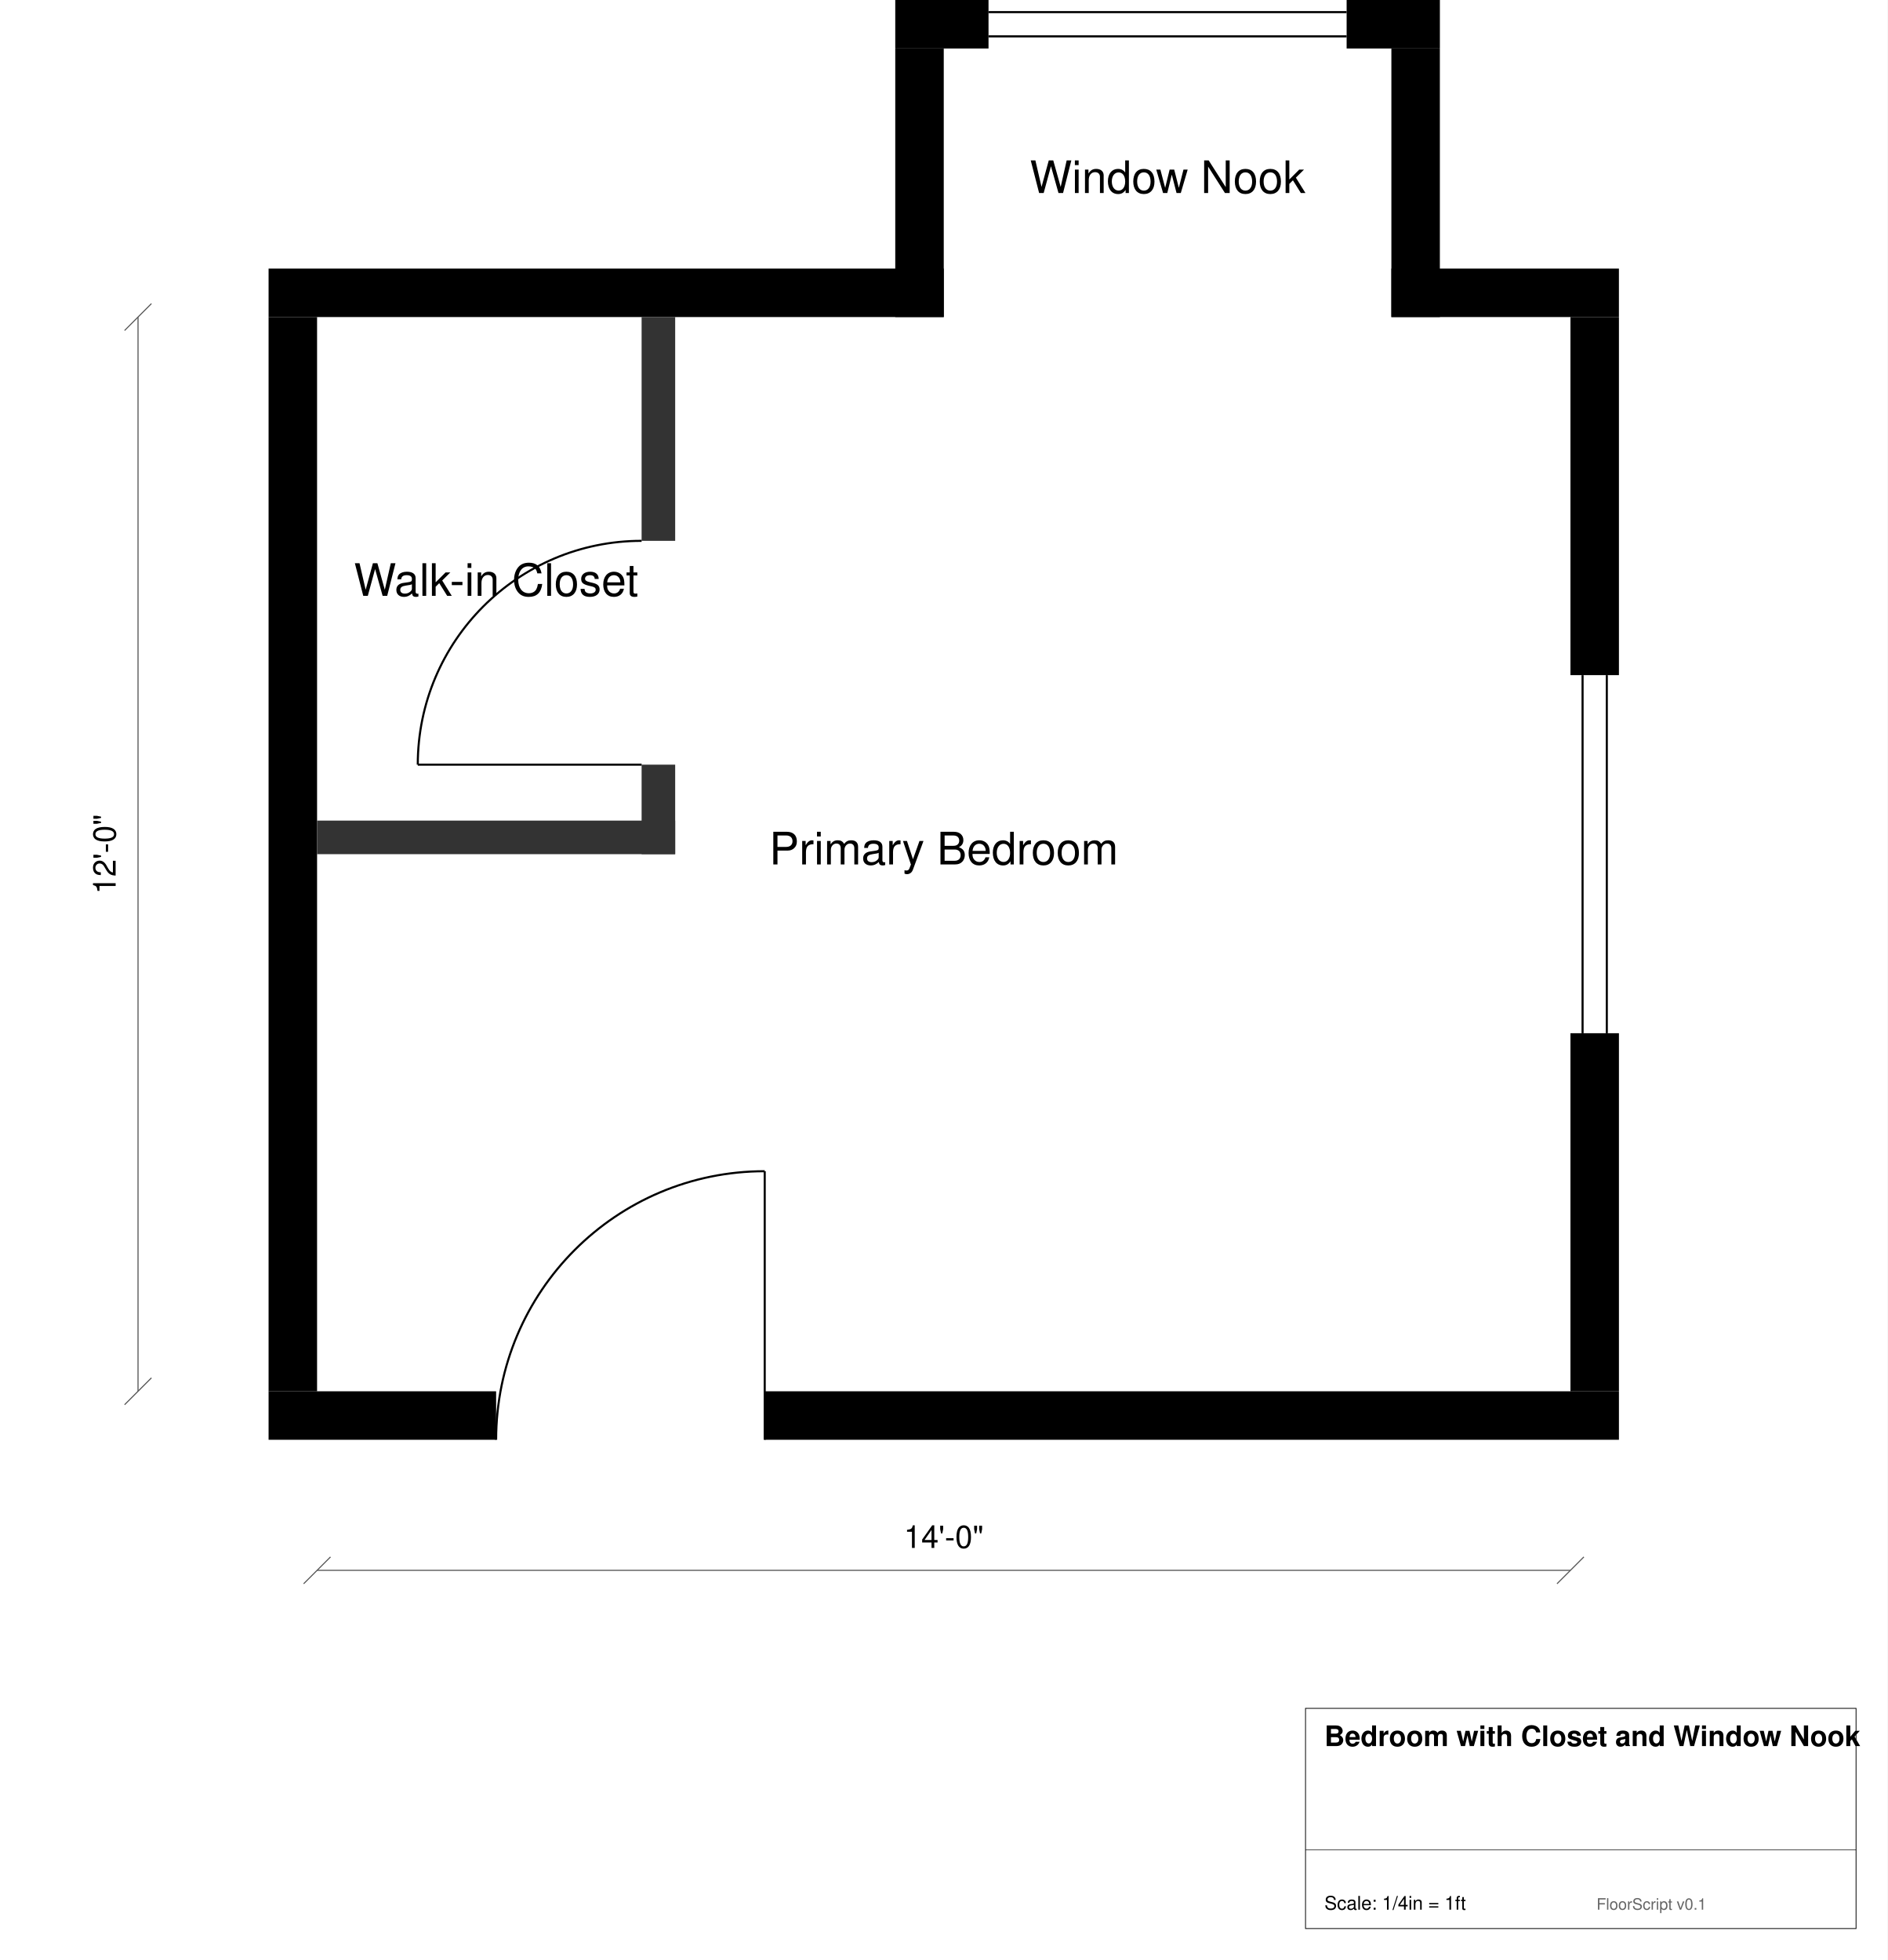
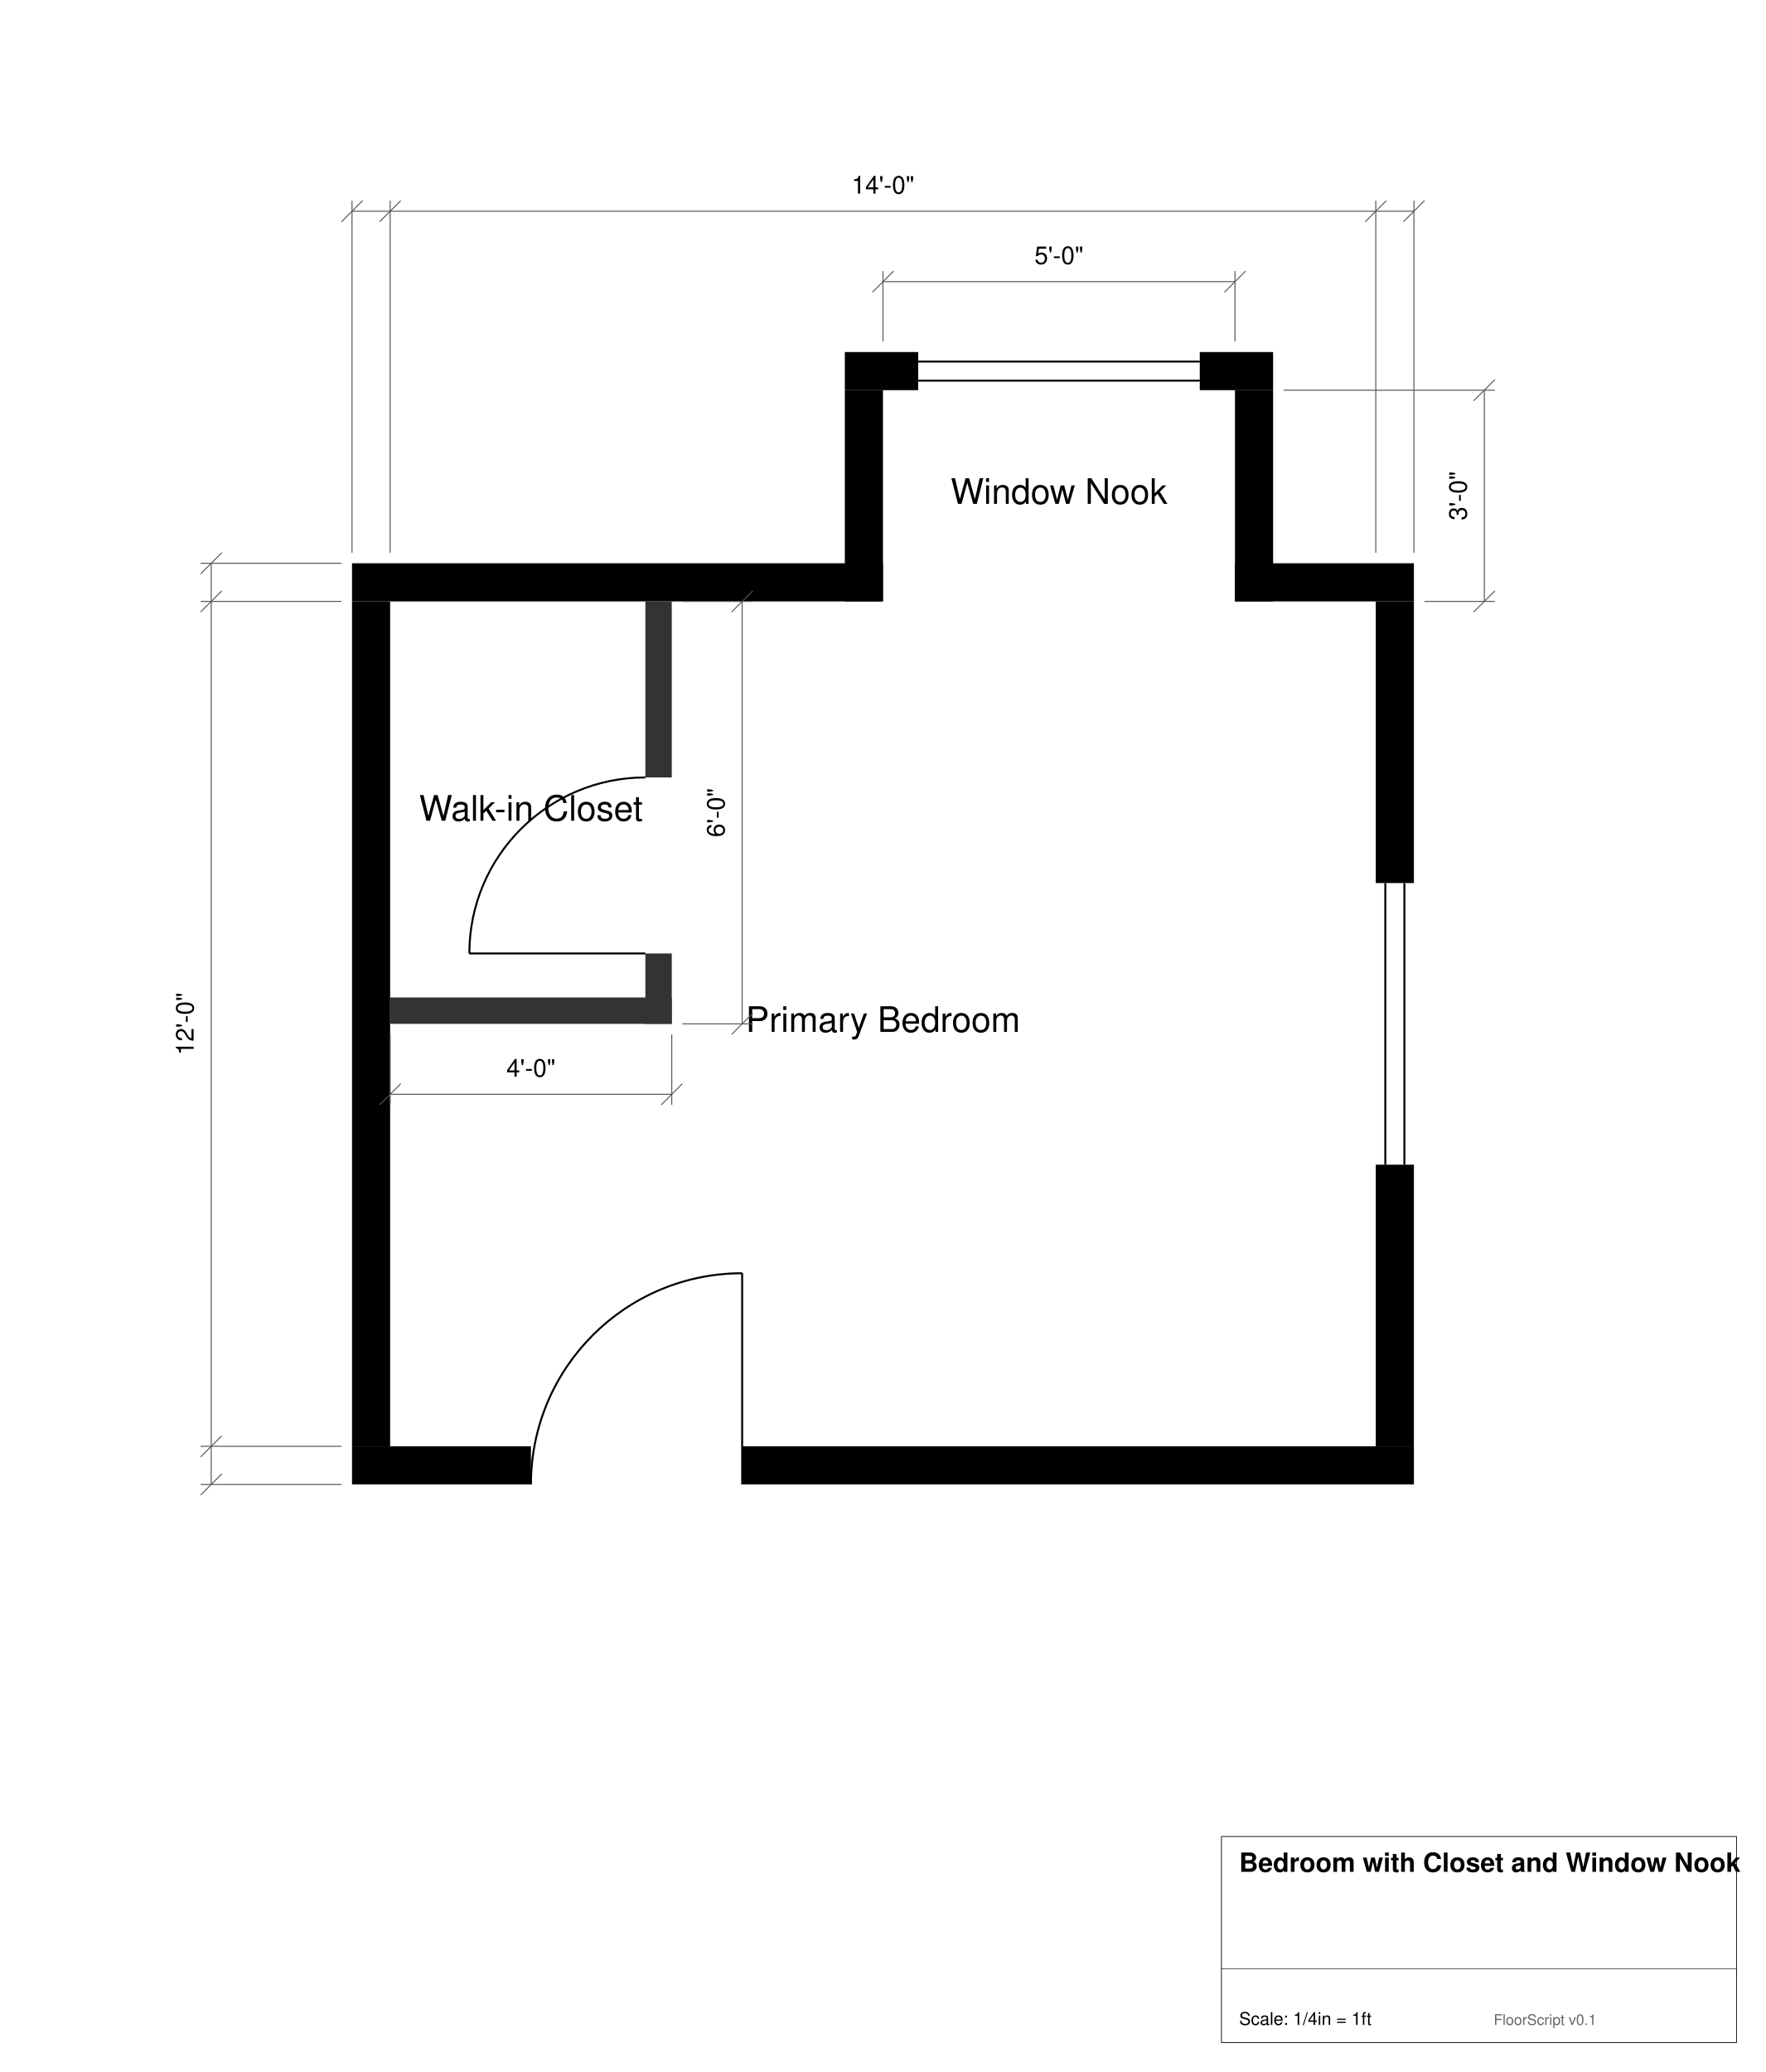
- <svg xmlns="http://www.w3.org/2000/svg" viewBox="0 0 1200 1246.17" width="1200" height="1246.17">
-   <rect x="0" y="0" width="1200" height="1246.17" fill="white" />
+ <svg xmlns="http://www.w3.org/2000/svg" viewBox="0 0 1200 1407.84" width="1200" height="1407.84">
+   <rect x="0" y="0" width="1200" height="1407.84" fill="white" />
  <g class="layer-structural">
    <g class="walls">
      <g fill="#000" stroke="none">
-         <rect x="170.75" y="170.75" width="429.25" height="30.83" />
-         <rect x="884.58" y="170.75" width="144.66" height="30.83" />
+         <rect x="239.2" y="382.72" width="360.8" height="25.91" />
+         <rect x="839.2" y="382.72" width="121.59" height="25.91" />
      </g>
      <g fill="#000" stroke="none">
-         <rect x="170.75" y="884.58" width="144.66" height="30.83" />
-         <rect x="486.17" y="884.58" width="543.08" height="30.83" />
+         <rect x="239.2" y="982.72" width="121.59" height="25.91" />
+         <rect x="504.32" y="982.72" width="456.48" height="25.91" />
      </g>
      <g fill="#000" stroke="none">
-         <rect x="998.42" y="656.92" width="30.83" height="227.67" />
-         <rect x="998.42" y="201.58" width="30.83" height="227.67" />
+         <rect x="934.88" y="791.36" width="25.91" height="191.36" />
+         <rect x="934.88" y="408.64" width="25.91" height="191.36" />
      </g>
-       <rect x="170.75" y="201.58" width="30.83" height="683" stroke="none" fill="#000" />
+       <rect x="239.2" y="408.64" width="25.91" height="574.09" stroke="none" fill="#000" />
+       <g fill="#333" stroke="none">
+         <rect x="438.54" y="647.84" width="17.94" height="47.84" />
+         <rect x="438.54" y="408.64" width="17.94" height="119.6" />
+       </g>
+       <rect x="265.12" y="677.74" width="191.36" height="17.94" stroke="none" fill="#333" />
+       <g fill="#000" stroke="none">
+         <rect x="574.09" y="239.2" width="49.83" height="25.91" />
+         <rect x="815.28" y="239.2" width="49.83" height="25.91" />
+       </g>
+       <rect x="839.2" y="265.12" width="25.91" height="143.52" stroke="none" fill="#000" />
+       <rect x="574.09" y="265.12" width="25.91" height="143.52" stroke="none" fill="#000" />
    </g>
    <g class="opening door" stroke="#000" stroke-width="0.35mm" fill="none">
-       <line x1="486.17" y1="915.42" x2="486.17" y2="744.66" />
-       <path d="M 486.17,744.66 A 170.75,170.75 0 0,0 315.42,915.42" />
+       <line x1="504.32" y1="1008.64" x2="504.32" y2="865.12" />
+       <path d="M 504.32,865.12 A 143.52,143.52 0 0,0 360.8,1008.64" />
    </g>
    <g class="opening window" stroke="#000" stroke-width="0.35mm" fill="none">
-       <line x1="1006.13" y1="656.92" x2="1006.13" y2="429.25" />
-       <line x1="1021.54" y1="656.92" x2="1021.54" y2="429.25" />
-     </g>
-     <g class="enclosure-walls" id="enclosure-closet">
-       <g fill="#333" stroke="none">
-         <rect x="407.91" y="486.17" width="21.34" height="56.92" />
-         <rect x="407.91" y="201.58" width="21.34" height="142.29" />
-       </g>
-       <rect x="201.58" y="521.74" width="227.67" height="21.34" stroke="none" fill="#333" />
+       <line x1="941.36" y1="791.36" x2="941.36" y2="600" />
+       <line x1="954.32" y1="791.36" x2="954.32" y2="600" />
    </g>
    <g class="opening door" stroke="#000" stroke-width="0.35mm" fill="none">
-       <line x1="407.91" y1="486.17" x2="265.61" y2="486.17" />
-       <path d="M 265.61,486.17 A 142.29,142.29 0 0,1 407.91,343.87" />
-     </g>
-     <g class="extension-walls" id="extension-window-nook">
-       <g fill="#000" stroke="none">
-         <rect x="569.17" y="0" width="59.29" height="30.83" />
-         <rect x="856.13" y="0" width="59.29" height="30.83" />
-       </g>
-       <rect x="884.58" y="30.83" width="30.83" height="170.75" stroke="none" fill="#000" />
-       <rect x="569.17" y="30.83" width="30.83" height="170.75" stroke="none" fill="#000" />
+       <line x1="438.54" y1="647.84" x2="318.94" y2="647.84" />
+       <path d="M 318.94,647.84 A 119.6,119.6 0 0,1 438.54,528.24" />
    </g>
    <g class="opening window" stroke="#000" stroke-width="0.35mm" fill="none">
-       <line x1="628.46" y1="7.71" x2="856.13" y2="7.71" />
-       <line x1="628.46" y1="23.12" x2="856.13" y2="23.12" />
+       <line x1="623.92" y1="245.68" x2="815.28" y2="245.68" />
+       <line x1="623.92" y1="258.64" x2="815.28" y2="258.64" />
    </g>
  </g>
  <g class="layer-labels">
-     <text x="600" y="543.08" fill="#000" font-family="'Helvetica','Arial',sans-serif" font-size="28.46" font-weight="500" text-anchor="middle" dominant-baseline="central">Primary Bedroom</text>
-     <text x="315.42" y="372.33" fill="#000" font-family="'Helvetica','Arial',sans-serif" font-size="28.46" font-weight="500" text-anchor="middle" dominant-baseline="central">Walk-in Closet</text>
-     <text x="742.29" y="116.21" fill="#000" font-family="'Helvetica','Arial',sans-serif" font-size="28.46" font-weight="500" text-anchor="middle" dominant-baseline="central">Window Nook</text>
+     <text x="600" y="695.68" fill="#000" font-family="'Helvetica','Arial',sans-serif" font-size="23.92" font-weight="500" text-anchor="middle" dominant-baseline="central">Primary Bedroom</text>
+     <text x="360.8" y="552.16" fill="#000" font-family="'Helvetica','Arial',sans-serif" font-size="23.92" font-weight="500" text-anchor="middle" dominant-baseline="central">Walk-in Closet</text>
+     <text x="719.6" y="336.88" fill="#000" font-family="'Helvetica','Arial',sans-serif" font-size="23.92" font-weight="500" text-anchor="middle" dominant-baseline="central">Window Nook</text>
  </g>
  <g class="layer-dimensions">
-     <g class="dimension" stroke="#555" stroke-width="0.18mm">
-       <line x1="201.58" y1="998.42" x2="998.42" y2="998.42" />
-       <line x1="193.04" y1="1006.96" x2="210.12" y2="989.88" />
-       <line x1="989.88" y1="1006.96" x2="1006.96" y2="989.88" />
-       <text x="600" y="984.19" stroke="none" fill="#000" font-family="'Helvetica','Arial',sans-serif" font-size="19.92" text-anchor="middle">14'-0"</text>
+     <g class="chain-dimension" stroke="#555" stroke-width="0.18mm">
+       <line x1="239.2" y1="375.55" x2="239.2" y2="136.35" />
+       <line x1="265.12" y1="375.55" x2="265.12" y2="136.35" />
+       <line x1="934.88" y1="375.55" x2="934.88" y2="136.35" />
+       <line x1="960.8" y1="375.55" x2="960.8" y2="136.35" />
+       <line x1="239.2" y1="143.52" x2="960.8" y2="143.52" />
+       <line x1="232.03" y1="150.7" x2="246.38" y2="136.35" />
+       <line x1="257.94" y1="150.7" x2="272.29" y2="136.35" />
+       <line x1="927.71" y1="150.7" x2="942.06" y2="136.35" />
+       <text x="600" y="131.56" stroke="none" fill="#000" font-family="'Helvetica','Arial',sans-serif" font-size="16.74" text-anchor="middle">14'-0"</text>
+       <line x1="953.62" y1="150.7" x2="967.97" y2="136.35" />
    </g>
-     <g class="dimension" stroke="#555" stroke-width="0.18mm">
-       <line x1="87.75" y1="884.58" x2="87.75" y2="201.58" />
-       <line x1="79.21" y1="893.12" x2="96.28" y2="876.05" />
-       <line x1="79.21" y1="210.12" x2="96.28" y2="193.04" />
-       <text x="73.52" y="543.08" stroke="none" fill="#000" font-family="'Helvetica','Arial',sans-serif" font-size="19.92" text-anchor="middle" transform="rotate(-90, 73.52, 543.08)">12'-0"</text>
+     <g class="chain-dimension" stroke="#555" stroke-width="0.18mm">
+       <line x1="232.03" y1="1008.64" x2="136.35" y2="1008.64" />
+       <line x1="232.03" y1="982.72" x2="136.35" y2="982.72" />
+       <line x1="232.03" y1="408.64" x2="136.35" y2="408.64" />
+       <line x1="232.03" y1="382.72" x2="136.35" y2="382.72" />
+       <line x1="143.52" y1="1008.64" x2="143.52" y2="382.72" />
+       <line x1="136.35" y1="1015.81" x2="150.7" y2="1001.46" />
+       <line x1="136.35" y1="989.9" x2="150.7" y2="975.55" />
+       <line x1="136.35" y1="415.81" x2="150.7" y2="401.46" />
+       <text x="131.56" y="695.68" stroke="none" fill="#000" font-family="'Helvetica','Arial',sans-serif" font-size="16.74" text-anchor="middle" transform="rotate(-90, 131.56, 695.68)">12'-0"</text>
+       <line x1="136.35" y1="389.9" x2="150.7" y2="375.55" />
+     </g>
+     <g class="chain-dimension" stroke="#555" stroke-width="0.18mm">
+       <line x1="600" y1="232.03" x2="600" y2="184.19" />
+       <line x1="839.2" y1="232.03" x2="839.2" y2="184.19" />
+       <line x1="600" y1="191.36" x2="839.2" y2="191.36" />
+       <line x1="592.82" y1="198.54" x2="607.18" y2="184.19" />
+       <line x1="832.03" y1="198.54" x2="846.38" y2="184.19" />
+       <text x="719.6" y="179.4" stroke="none" fill="#000" font-family="'Helvetica','Arial',sans-serif" font-size="16.74" text-anchor="middle">5'-0"</text>
+     </g>
+     <g class="chain-dimension" stroke="#555" stroke-width="0.18mm">
+       <line x1="967.97" y1="408.64" x2="1015.81" y2="408.64" />
+       <line x1="872.29" y1="265.12" x2="1015.81" y2="265.12" />
+       <line x1="1008.64" y1="408.64" x2="1008.64" y2="265.12" />
+       <line x1="1001.46" y1="415.81" x2="1015.81" y2="401.46" />
+       <line x1="1001.46" y1="272.29" x2="1015.81" y2="257.94" />
+       <text x="996.68" y="336.88" stroke="none" fill="#000" font-family="'Helvetica','Arial',sans-serif" font-size="16.74" text-anchor="middle" transform="rotate(-90, 996.68, 336.88)">3'-0"</text>
+     </g>
+     <g class="chain-dimension" stroke="#555" stroke-width="0.18mm">
+       <line x1="463.65" y1="695.68" x2="511.5" y2="695.68" />
+       <line x1="463.65" y1="408.64" x2="511.5" y2="408.64" />
+       <line x1="504.32" y1="695.68" x2="504.32" y2="408.64" />
+       <line x1="497.14" y1="702.86" x2="511.5" y2="688.5" />
+       <line x1="497.14" y1="415.81" x2="511.5" y2="401.46" />
+       <text x="492.36" y="552.16" stroke="none" fill="#000" font-family="'Helvetica','Arial',sans-serif" font-size="16.74" text-anchor="middle" transform="rotate(-90, 492.36, 552.16)">6'-0"</text>
+     </g>
+     <g class="chain-dimension" stroke="#555" stroke-width="0.18mm">
+       <line x1="265.12" y1="702.86" x2="265.12" y2="750.7" />
+       <line x1="456.48" y1="702.86" x2="456.48" y2="750.7" />
+       <line x1="265.12" y1="743.52" x2="456.48" y2="743.52" />
+       <line x1="257.94" y1="750.7" x2="272.29" y2="736.35" />
+       <line x1="449.3" y1="750.7" x2="463.65" y2="736.35" />
+       <text x="360.8" y="731.56" stroke="none" fill="#000" font-family="'Helvetica','Arial',sans-serif" font-size="16.74" text-anchor="middle">4'-0"</text>
    </g>
  </g>
  <g class="layer-title-block">
    <g class="title-block" font-family="'Helvetica','Arial',sans-serif" fill="#000">
-       <rect x="830" y="1086.17" width="350" height="140" stroke="#000" stroke-width="0.50" fill="white" />
-       <line x1="830" y1="1176.17" x2="1180" y2="1176.17" stroke="#000" stroke-width="0.35" />
-       <text x="842" y="1110.17" font-size="18" font-weight="bold">Bedroom with Closet and Window Nook</text>
-       <text x="842" y="1214.17" font-size="12">Scale: 1/4in = 1ft</text>
-       <text x="1015" y="1214.17" fill="#666" font-size="10">FloorScript v0.1</text>
+       <rect x="830" y="1247.84" width="350" height="140" stroke="#000" stroke-width="0.50" fill="white" />
+       <line x1="830" y1="1337.84" x2="1180" y2="1337.84" stroke="#000" stroke-width="0.35" />
+       <text x="842" y="1271.84" font-size="18" font-weight="bold">Bedroom with Closet and Window Nook</text>
+       <text x="842" y="1375.84" font-size="12">Scale: 1/4in = 1ft</text>
+       <text x="1015" y="1375.84" fill="#666" font-size="10">FloorScript v0.1</text>
    </g>
  </g>
</svg>
